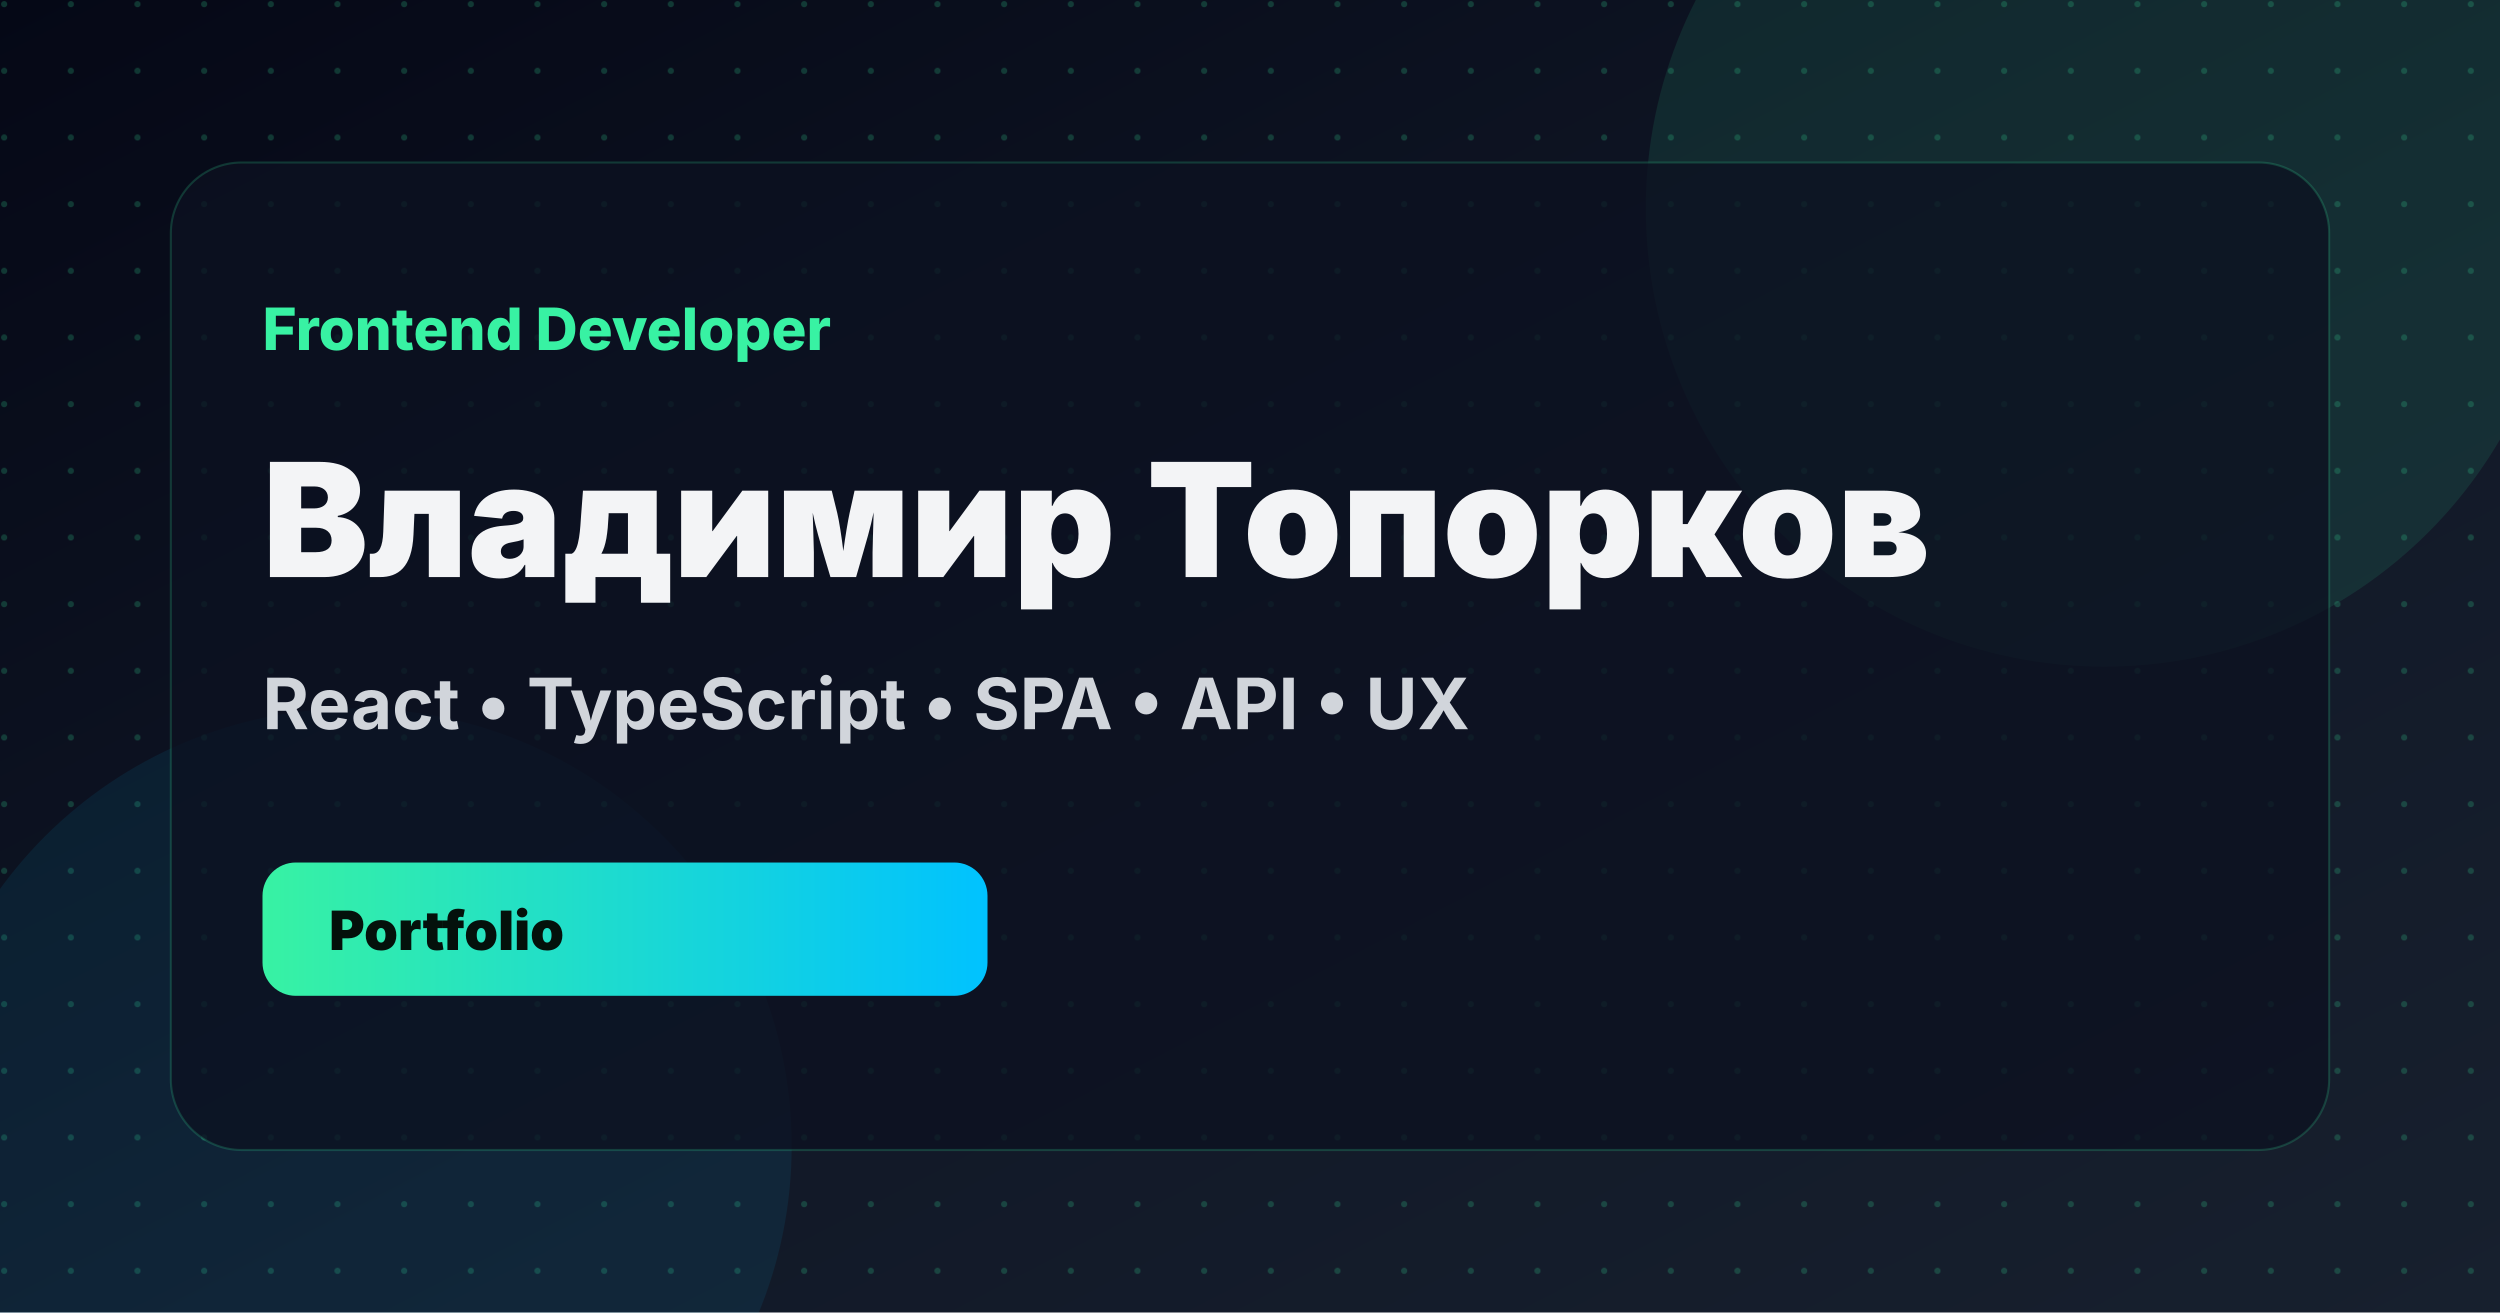
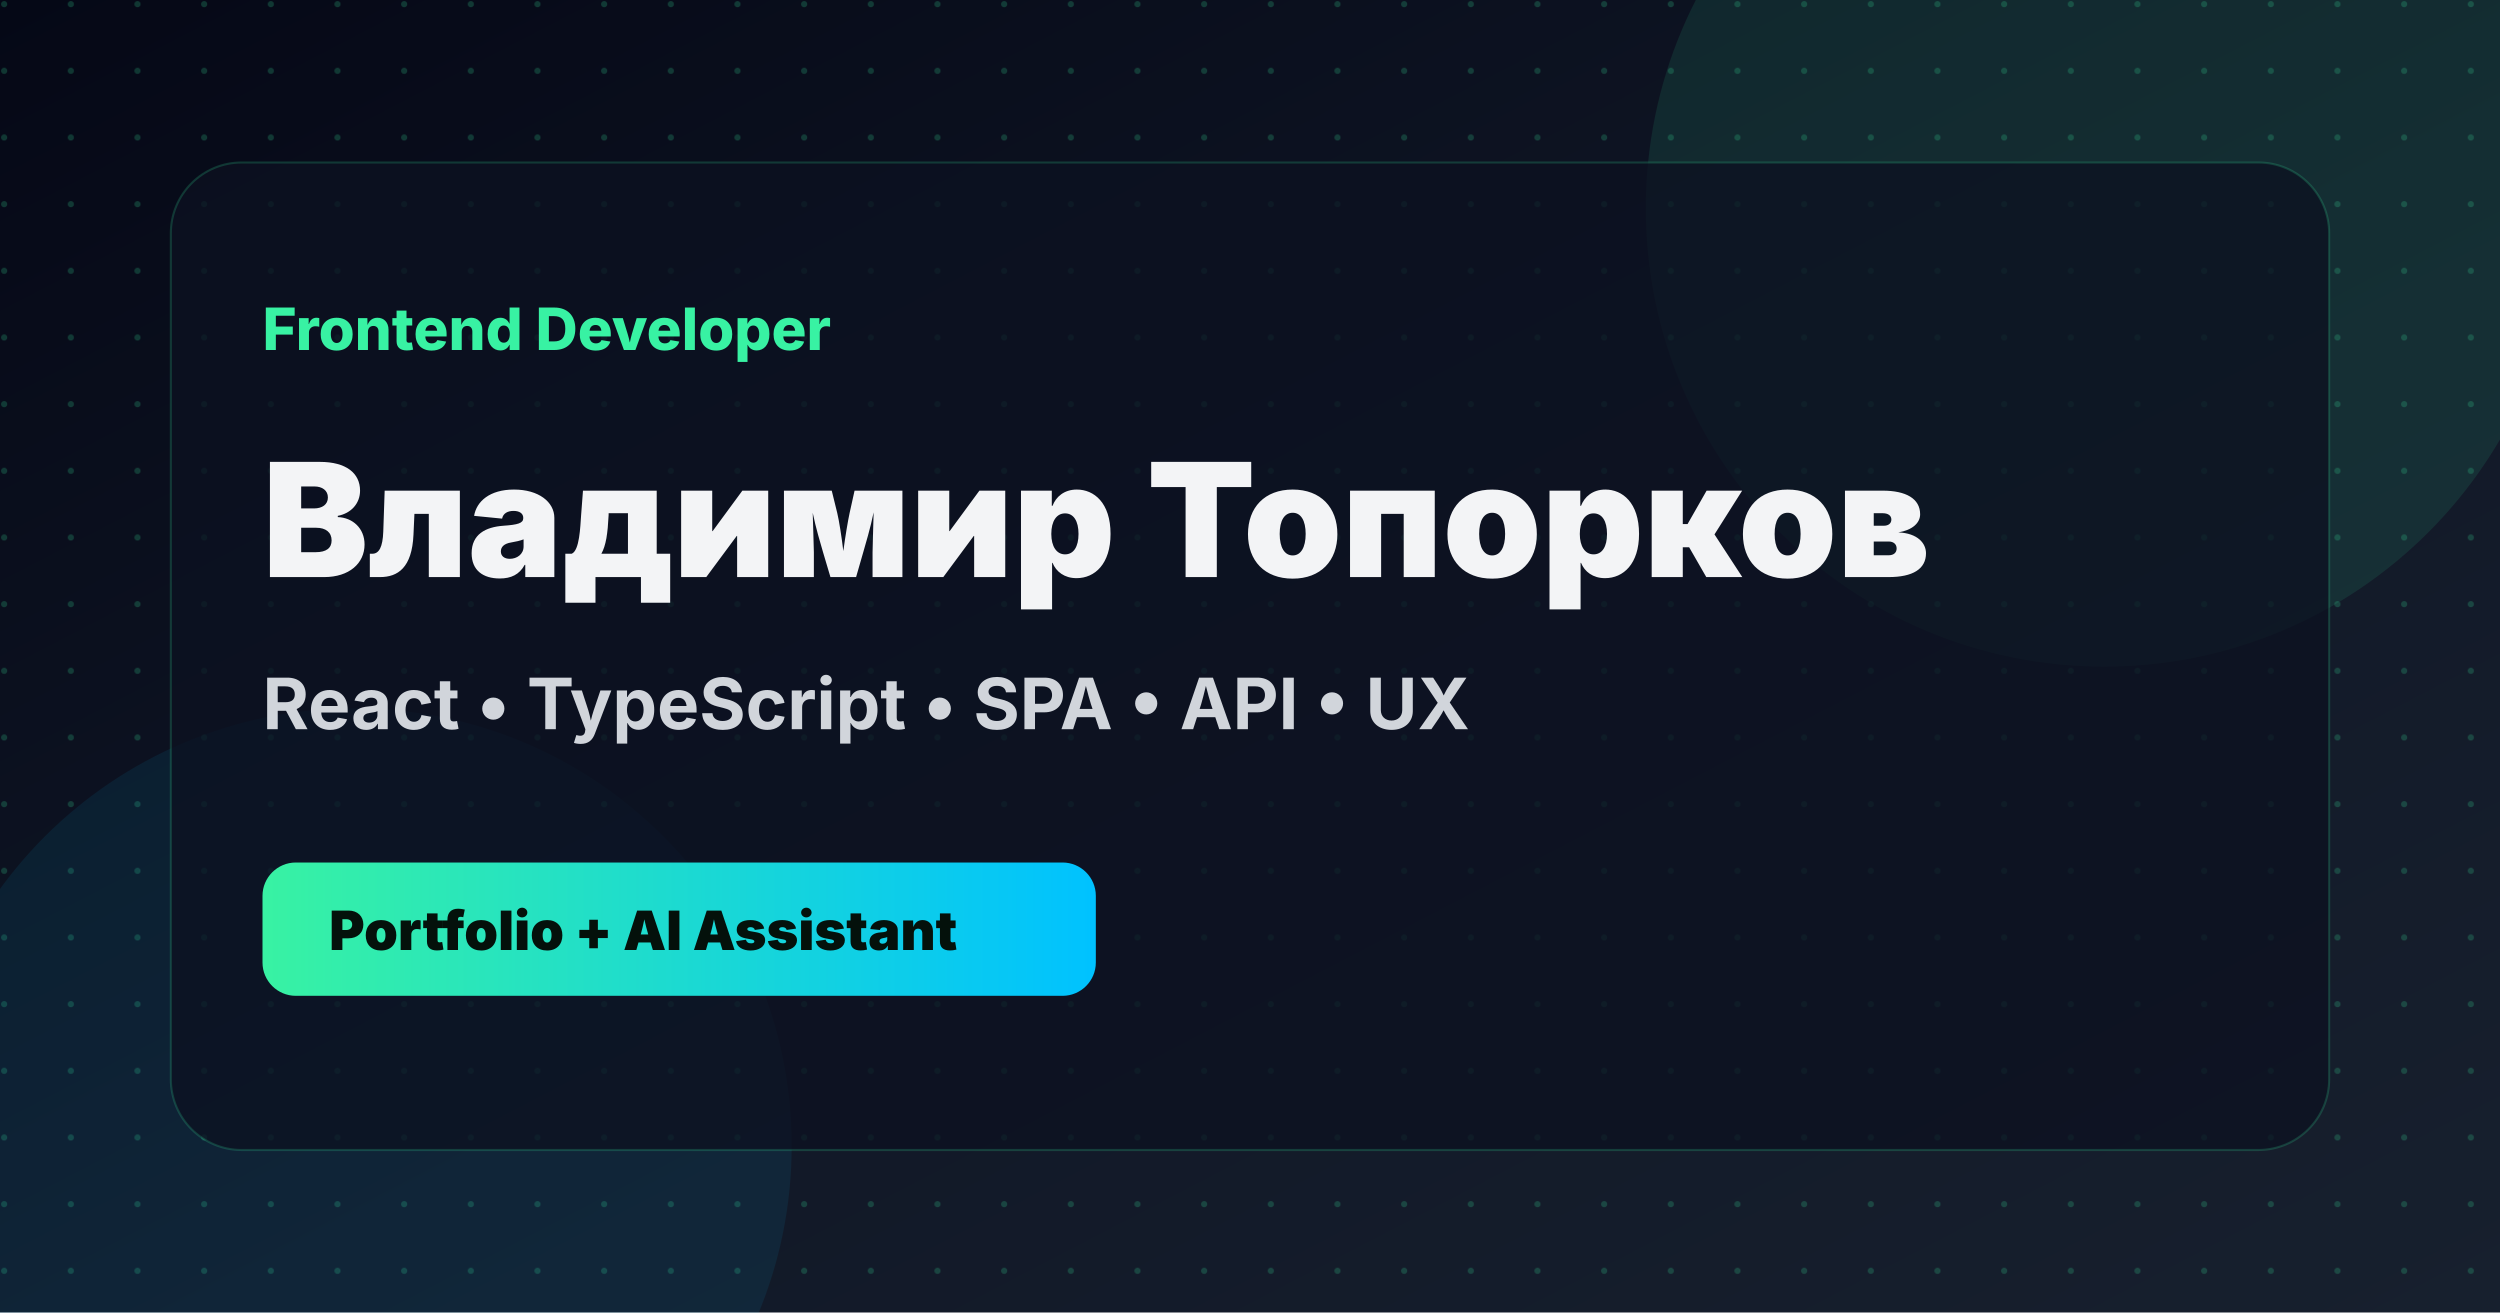
<svg xmlns="http://www.w3.org/2000/svg" width="1200" height="630" viewBox="0 0 1200 630" role="img" aria-labelledby="title desc">
  <defs>
    <linearGradient id="bg" x1="0" y1="0" x2="1" y2="1">
      <stop offset="0" stop-color="#050816" />
      <stop offset="0.55" stop-color="#111827" />
      <stop offset="1" stop-color="#17202e" />
    </linearGradient>
    <linearGradient id="accent" x1="0" y1="0" x2="1" y2="0">
      <stop offset="0" stop-color="#38f2a3" />
      <stop offset="1" stop-color="#00c2ff" />
    </linearGradient>
    <pattern id="grid" width="32" height="32" patternUnits="userSpaceOnUse">
      <circle cx="2" cy="2" r="1.5" fill="#38f2a3" opacity="0.28" />
    </pattern>
  </defs>
  <rect width="1200" height="630" fill="url(#bg)" />
  <rect width="1200" height="630" fill="url(#grid)" opacity="0.7" />
  <circle cx="1010" cy="100" r="220" fill="#38f2a3" opacity="0.1" />
  <circle cx="170" cy="550" r="210" fill="#00c2ff" opacity="0.08" />
  <rect x="82" y="78" width="1036" height="474" rx="34" fill="#0b1120" opacity="0.78" stroke="#38f2a3" stroke-opacity="0.24" />
  <text x="126" y="168" fill="#38f2a3" font-family="Inter, Arial, sans-serif" font-size="28" font-weight="800">Frontend Developer</text>
  <text x="126" y="277" fill="#f3f4f6" font-family="Inter, Arial, sans-serif" font-size="76" font-weight="900">Владимир Топорков</text>
  <text x="126" y="350" fill="#d1d5db" font-family="Inter, Arial, sans-serif" font-size="34" font-weight="650">React • TypeScript • SPA • API • UX</text>
-   <rect x="126" y="414" width="348" height="64" rx="16" fill="url(#accent)" />
-   <text x="158" y="456" fill="#04110b" font-family="Inter, Arial, sans-serif" font-size="26" font-weight="900">Portfolio</text>
+   <rect x="126" y="414" width="400" height="64" rx="16" fill="url(#accent)" />
+   <text x="158" y="456" fill="#04110b" font-family="Inter, Arial, sans-serif" font-size="26" font-weight="900">Portfolio + AI Assistant</text>
</svg>
